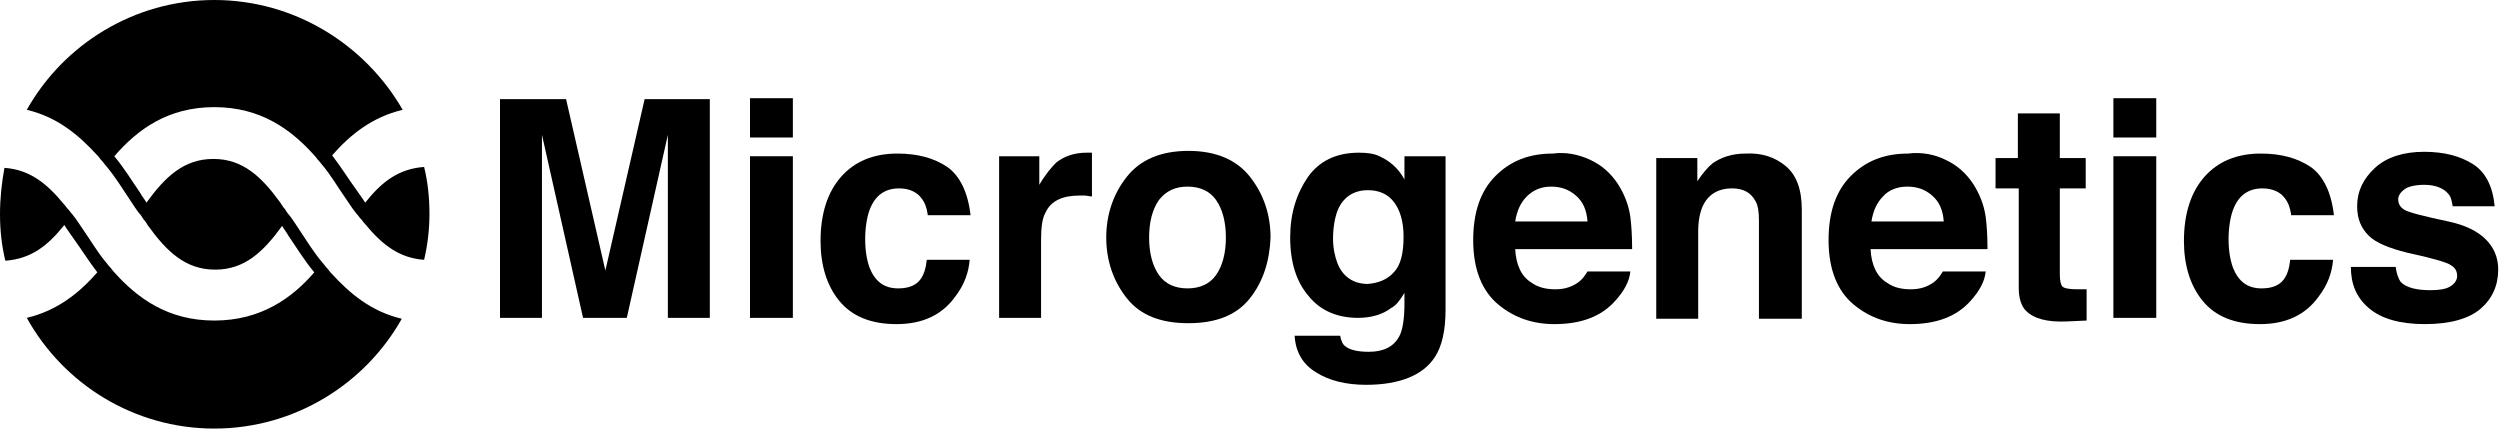
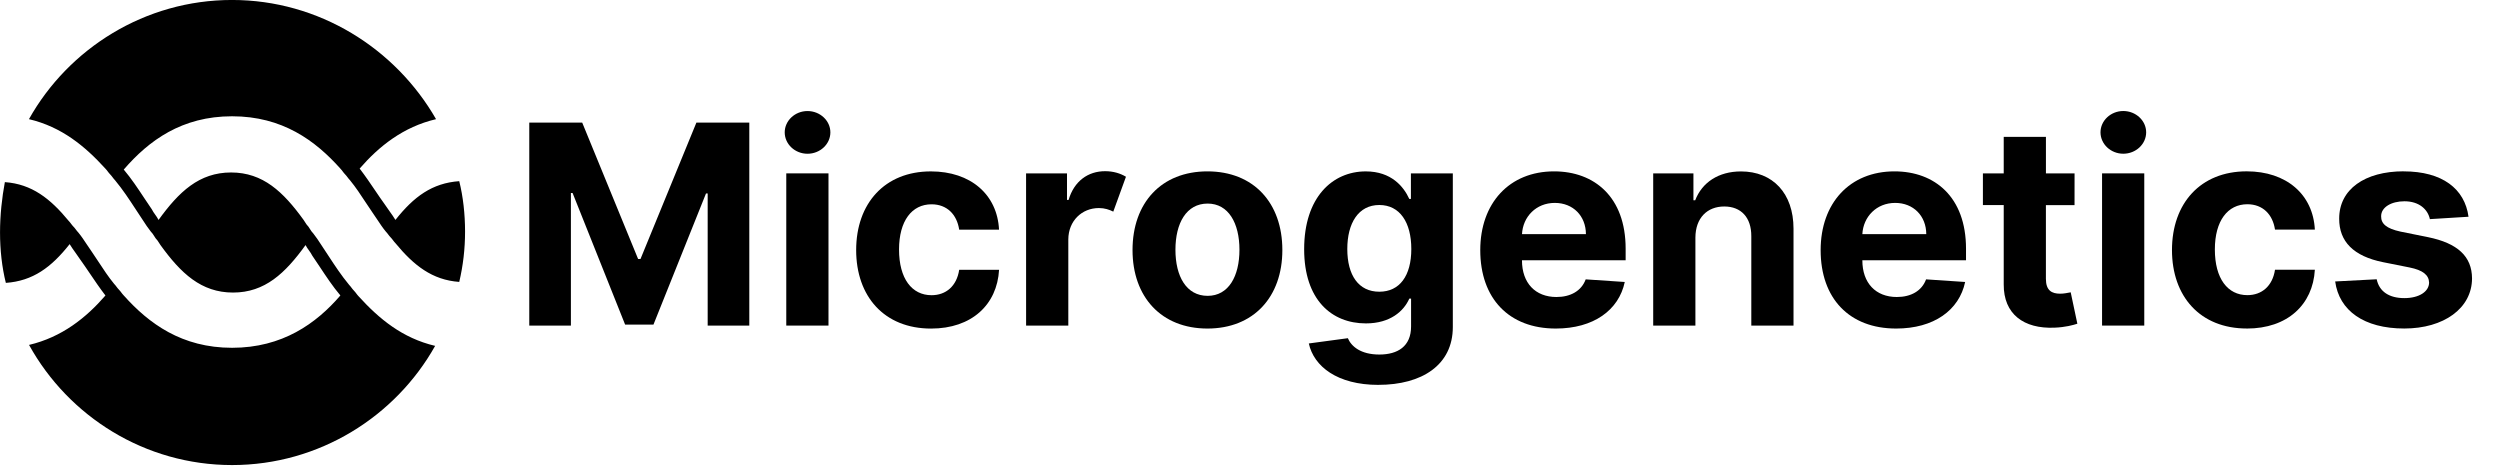
- <svg xmlns="http://www.w3.org/2000/svg" width="96px" height="17px" viewBox="0 0 96 17" version="1.1">
-   <defs />
-   <g id="Brands" stroke="none" stroke-width="1" fill="none" fill-rule="evenodd">
-     <g id="Microgenetics-logo-black" transform="translate(-16, -8)" fill-rule="nonzero" fill="#000000">
-       <g id="microgenetics-logo-black" transform="translate(16, 8)">
-         <path d="M24.754,3.806 L27.257,3.806 L27.257,12.206 L25.646,12.206 L25.646,6.549 L25.646,5.863 L25.646,5.177 L24.069,12.206 L22.389,12.206 L20.811,5.177 L20.811,5.863 L20.811,6.549 L20.811,12.206 L19.2,12.206 L19.2,3.806 L21.737,3.806 L23.246,10.389 L24.754,3.806 Z" id="Shape" />
-         <path d="M30.446,5.28 L28.8,5.28 L28.8,3.771 L30.446,3.771 L30.446,5.28 Z M28.8,6 L30.446,6 L30.446,12.206 L28.8,12.206 L28.8,6 Z" id="Shape" />
-         <path d="M35.623,8.229 C35.589,7.989 35.52,7.783 35.383,7.611 C35.211,7.371 34.903,7.234 34.526,7.234 C33.977,7.234 33.6,7.509 33.394,8.057 C33.291,8.331 33.223,8.743 33.223,9.189 C33.223,9.634 33.291,10.011 33.394,10.286 C33.6,10.8 33.943,11.074 34.491,11.074 C34.869,11.074 35.143,10.971 35.314,10.766 C35.486,10.56 35.554,10.286 35.589,9.977 L37.234,9.977 C37.2,10.457 37.029,10.937 36.686,11.383 C36.171,12.103 35.417,12.446 34.423,12.446 C33.429,12.446 32.709,12.137 32.229,11.554 C31.749,10.971 31.509,10.183 31.509,9.257 C31.509,8.194 31.783,7.371 32.297,6.789 C32.811,6.206 33.531,5.897 34.457,5.897 C35.246,5.897 35.863,6.069 36.377,6.411 C36.857,6.754 37.166,7.371 37.269,8.263 L35.623,8.263 L35.623,8.229 Z" id="Shape" />
-         <path d="M41.794,5.863 L41.931,5.863 L41.931,7.543 C41.829,7.543 41.726,7.509 41.657,7.509 L41.451,7.509 C40.8,7.509 40.354,7.714 40.149,8.16 C40.011,8.4 39.977,8.777 39.977,9.257 L39.977,12.206 L38.366,12.206 L38.366,6 L39.909,6 L39.909,7.097 C40.149,6.686 40.389,6.411 40.56,6.24 C40.869,6 41.246,5.863 41.726,5.863 C41.76,5.863 41.794,5.863 41.794,5.863 Z" id="Shape" />
-         <path d="M48,11.451 C47.486,12.103 46.697,12.411 45.634,12.411 C44.571,12.411 43.783,12.103 43.269,11.451 C42.754,10.8 42.48,10.011 42.48,9.12 C42.48,8.229 42.754,7.44 43.269,6.789 C43.783,6.137 44.571,5.794 45.634,5.794 C46.697,5.794 47.486,6.137 48,6.789 C48.514,7.44 48.789,8.229 48.789,9.12 C48.754,10.011 48.514,10.8 48,11.451 Z M46.697,10.56 C46.937,10.217 47.074,9.737 47.074,9.12 C47.074,8.503 46.937,8.023 46.697,7.68 C46.457,7.337 46.08,7.166 45.6,7.166 C45.12,7.166 44.777,7.337 44.503,7.68 C44.263,8.023 44.126,8.503 44.126,9.12 C44.126,9.737 44.263,10.217 44.503,10.56 C44.743,10.903 45.12,11.074 45.6,11.074 C46.08,11.074 46.457,10.903 46.697,10.56 Z" id="Shape" />
-         <path d="M52.971,6 C53.349,6.171 53.691,6.446 53.931,6.891 L53.931,6 L55.509,6 L55.509,11.897 C55.509,12.686 55.371,13.303 55.097,13.714 C54.651,14.4 53.76,14.777 52.457,14.777 C51.669,14.777 51.017,14.606 50.537,14.297 C50.023,13.989 49.749,13.509 49.714,12.891 L51.463,12.891 C51.497,13.097 51.566,13.234 51.669,13.303 C51.84,13.44 52.149,13.509 52.56,13.509 C53.143,13.509 53.52,13.303 53.726,12.926 C53.863,12.686 53.931,12.24 53.931,11.657 L53.931,11.246 C53.76,11.52 53.623,11.726 53.417,11.829 C53.109,12.069 52.663,12.206 52.149,12.206 C51.36,12.206 50.709,11.931 50.263,11.383 C49.783,10.834 49.543,10.08 49.543,9.12 C49.543,8.194 49.783,7.44 50.229,6.789 C50.674,6.171 51.326,5.863 52.183,5.863 C52.491,5.863 52.766,5.897 52.971,6 Z M53.52,10.457 C53.794,10.183 53.897,9.703 53.897,9.086 C53.897,8.503 53.76,8.057 53.52,7.749 C53.28,7.44 52.937,7.303 52.526,7.303 C51.977,7.303 51.566,7.577 51.36,8.091 C51.257,8.366 51.189,8.743 51.189,9.154 C51.189,9.531 51.257,9.84 51.36,10.114 C51.566,10.629 51.977,10.903 52.526,10.903 C52.937,10.869 53.28,10.731 53.52,10.457 Z" id="Shape" />
-         <path d="M61.063,6.137 C61.509,6.343 61.851,6.651 62.126,7.063 C62.366,7.44 62.537,7.851 62.606,8.331 C62.64,8.606 62.674,9.017 62.674,9.566 L58.183,9.566 C58.217,10.183 58.423,10.629 58.834,10.869 C59.074,11.04 59.383,11.109 59.726,11.109 C60.103,11.109 60.377,11.006 60.617,10.834 C60.754,10.731 60.857,10.594 60.96,10.423 L62.606,10.423 C62.571,10.8 62.366,11.177 62.023,11.554 C61.474,12.171 60.686,12.446 59.691,12.446 C58.869,12.446 58.149,12.206 57.531,11.691 C56.914,11.177 56.571,10.354 56.571,9.223 C56.571,8.16 56.846,7.337 57.429,6.754 C58.011,6.171 58.731,5.897 59.623,5.897 C60.137,5.829 60.617,5.931 61.063,6.137 Z M58.629,7.543 C58.389,7.783 58.251,8.091 58.183,8.503 L60.96,8.503 C60.926,8.057 60.789,7.749 60.514,7.509 C60.24,7.269 59.931,7.166 59.554,7.166 C59.177,7.166 58.869,7.303 58.629,7.543 Z" id="Shape" />
-         <path d="M68.571,6.377 C68.983,6.72 69.189,7.269 69.189,8.057 L69.189,12.24 L67.543,12.24 L67.543,8.469 C67.543,8.126 67.509,7.886 67.406,7.714 C67.234,7.406 66.96,7.234 66.514,7.234 C65.966,7.234 65.589,7.474 65.383,7.92 C65.28,8.16 65.211,8.469 65.211,8.88 L65.211,12.24 L63.6,12.24 L63.6,6.069 L65.177,6.069 L65.177,6.96 C65.383,6.651 65.589,6.411 65.76,6.274 C66.103,6.034 66.514,5.897 67.029,5.897 C67.646,5.863 68.16,6.034 68.571,6.377 Z" id="Shape" />
-         <path d="M74.709,6.137 C75.154,6.343 75.497,6.651 75.771,7.063 C76.011,7.44 76.183,7.851 76.251,8.331 C76.286,8.606 76.32,9.017 76.32,9.566 L71.829,9.566 C71.863,10.183 72.069,10.629 72.48,10.869 C72.72,11.04 73.029,11.109 73.371,11.109 C73.749,11.109 74.023,11.006 74.263,10.834 C74.4,10.731 74.503,10.594 74.606,10.423 L76.251,10.423 C76.217,10.8 76.011,11.177 75.669,11.554 C75.12,12.171 74.331,12.446 73.337,12.446 C72.514,12.446 71.794,12.206 71.177,11.691 C70.56,11.177 70.217,10.354 70.217,9.223 C70.217,8.16 70.491,7.337 71.074,6.754 C71.657,6.171 72.377,5.897 73.269,5.897 C73.783,5.829 74.297,5.931 74.709,6.137 Z M72.309,7.543 C72.069,7.783 71.931,8.091 71.863,8.503 L74.64,8.503 C74.606,8.057 74.469,7.749 74.194,7.509 C73.92,7.269 73.611,7.166 73.234,7.166 C72.857,7.166 72.514,7.303 72.309,7.543 Z" id="Shape" />
-         <path d="M76.629,7.234 L76.629,6.069 L77.486,6.069 L77.486,4.354 L79.097,4.354 L79.097,6.069 L80.091,6.069 L80.091,7.234 L79.097,7.234 L79.097,10.526 C79.097,10.766 79.131,10.937 79.2,11.006 C79.269,11.074 79.474,11.109 79.783,11.109 L79.954,11.109 L80.126,11.109 L80.126,12.309 L79.371,12.343 C78.617,12.377 78.103,12.24 77.794,11.931 C77.623,11.76 77.52,11.451 77.52,11.074 L77.52,7.234 L76.629,7.234 Z" id="Shape" />
-         <path d="M82.8,5.28 L81.154,5.28 L81.154,3.771 L82.8,3.771 L82.8,5.28 Z M81.154,6 L82.8,6 L82.8,12.206 L81.154,12.206 L81.154,6 Z" id="Shape" />
-         <path d="M87.977,8.229 C87.943,7.989 87.874,7.783 87.737,7.611 C87.566,7.371 87.257,7.234 86.88,7.234 C86.331,7.234 85.954,7.509 85.749,8.057 C85.646,8.331 85.577,8.743 85.577,9.189 C85.577,9.634 85.646,10.011 85.749,10.286 C85.954,10.8 86.297,11.074 86.846,11.074 C87.223,11.074 87.497,10.971 87.669,10.766 C87.84,10.56 87.909,10.286 87.943,9.977 L89.589,9.977 C89.554,10.457 89.383,10.937 89.04,11.383 C88.526,12.103 87.771,12.446 86.777,12.446 C85.783,12.446 85.063,12.137 84.583,11.554 C84.103,10.971 83.863,10.183 83.863,9.257 C83.863,8.194 84.137,7.371 84.651,6.789 C85.166,6.206 85.886,5.897 86.811,5.897 C87.6,5.897 88.217,6.069 88.731,6.411 C89.211,6.754 89.52,7.371 89.623,8.263 L87.977,8.263 L87.977,8.229 Z" id="Shape" />
-         <path d="M91.989,10.217 C92.023,10.491 92.091,10.697 92.194,10.834 C92.4,11.04 92.777,11.143 93.326,11.143 C93.634,11.143 93.909,11.109 94.08,11.006 C94.251,10.903 94.354,10.766 94.354,10.594 C94.354,10.423 94.286,10.286 94.114,10.183 C93.977,10.08 93.394,9.909 92.434,9.703 C91.749,9.531 91.234,9.326 90.96,9.051 C90.686,8.777 90.514,8.434 90.514,7.92 C90.514,7.337 90.754,6.857 91.2,6.446 C91.646,6.034 92.297,5.829 93.086,5.829 C93.874,5.829 94.491,6 94.971,6.309 C95.451,6.617 95.726,7.166 95.794,7.92 L94.183,7.92 C94.149,7.714 94.114,7.543 94.011,7.44 C93.84,7.234 93.531,7.097 93.086,7.097 C92.743,7.097 92.469,7.166 92.331,7.269 C92.194,7.371 92.091,7.509 92.091,7.646 C92.091,7.817 92.16,7.954 92.331,8.057 C92.503,8.16 93.051,8.297 94.011,8.503 C94.663,8.64 95.143,8.88 95.451,9.189 C95.76,9.497 95.931,9.874 95.931,10.354 C95.931,10.971 95.691,11.486 95.246,11.863 C94.8,12.24 94.08,12.446 93.12,12.446 C92.16,12.446 91.44,12.24 90.96,11.829 C90.48,11.417 90.274,10.903 90.274,10.251 L91.989,10.251 L91.989,10.217 Z" id="Shape" />
-         <path d="M8.229,4.114 C10.011,4.114 11.177,4.971 12.069,5.966 C12.137,6.034 12.171,6.103 12.24,6.171 C12.309,6.24 12.343,6.309 12.411,6.377 C12.72,6.754 12.96,7.166 13.2,7.509 C13.371,7.749 13.509,7.989 13.68,8.194 C13.749,8.263 13.783,8.331 13.851,8.4 C13.92,8.469 13.954,8.537 14.023,8.606 C14.674,9.394 15.326,9.909 16.286,9.977 C16.423,9.394 16.491,8.811 16.491,8.194 C16.491,7.577 16.423,6.96 16.286,6.411 C15.326,6.48 14.674,6.96 14.023,7.783 C13.92,7.611 13.783,7.44 13.646,7.234 C13.371,6.857 13.097,6.411 12.754,5.966 C13.44,5.177 14.297,4.491 15.463,4.217 C14.023,1.714 11.314,0 8.229,0 C5.143,0 2.434,1.714 1.029,4.217 C2.194,4.491 3.017,5.177 3.737,5.966 C3.806,6.034 3.84,6.103 3.909,6.171 C3.977,6.24 4.011,6.309 4.08,6.377 C4.423,6.789 4.697,7.234 4.971,7.646 C5.109,7.851 5.211,8.023 5.349,8.194 C5.417,8.263 5.451,8.331 5.52,8.434 C5.589,8.503 5.623,8.571 5.691,8.674 C6.411,9.669 7.131,10.354 8.263,10.354 L8.263,10.354 C9.394,10.354 10.114,9.669 10.834,8.674 C10.903,8.811 11.006,8.914 11.074,9.051 C11.383,9.497 11.691,10.011 12.069,10.457 C11.211,11.451 10.011,12.309 8.229,12.309 C6.446,12.309 5.28,11.451 4.389,10.457 C4.32,10.389 4.286,10.32 4.217,10.251 C4.149,10.183 4.114,10.114 4.046,10.046 C3.737,9.669 3.497,9.257 3.257,8.914 C3.086,8.674 2.949,8.434 2.777,8.229 C2.709,8.16 2.674,8.091 2.606,8.023 C2.537,7.954 2.503,7.886 2.434,7.817 C1.783,7.029 1.131,6.514 0.171,6.446 C0.069,6.994 0,7.611 0,8.229 C0,8.846 0.069,9.463 0.206,10.011 C1.166,9.943 1.817,9.463 2.469,8.64 C2.571,8.811 2.709,8.983 2.846,9.189 C3.12,9.566 3.394,10.011 3.737,10.457 C3.051,11.246 2.194,11.931 1.029,12.206 C2.434,14.743 5.143,16.457 8.229,16.457 C11.314,16.457 14.023,14.743 15.429,12.24 C14.263,11.966 13.44,11.28 12.72,10.491 C12.651,10.423 12.617,10.354 12.549,10.286 C12.48,10.217 12.446,10.149 12.377,10.08 C12.034,9.669 11.76,9.223 11.486,8.811 C11.349,8.606 11.246,8.434 11.109,8.263 C11.04,8.194 11.006,8.126 10.937,8.023 C10.869,7.954 10.834,7.886 10.766,7.783 C10.046,6.789 9.326,6.103 8.194,6.103 L8.194,6.103 C7.063,6.103 6.343,6.789 5.623,7.783 C5.554,7.646 5.451,7.543 5.383,7.406 C5.074,6.96 4.766,6.446 4.389,6 C5.28,4.971 6.446,4.114 8.229,4.114 Z" id="Shape" />
-       </g>
+ <svg xmlns="http://www.w3.org/2000/svg" fill="none" height="16" viewBox="0 0 86 16" width="86">
+   <g fill="#000">
+     <path d="m11.709 5.8c-.865-.967-1.996-1.8-3.726-1.8s-2.861.833-3.726 1.833c.262.31.489.654.707.983.087.131.172.26.258.384.033.067.075.125.116.183.042.058.083.117.116.183.699-.967 1.397-1.633 2.495-1.633 1.098 0 1.796.667 2.495 1.633.018.027.033.051.048.074.039.062.07.111.119.159.018.027.033.051.048.074.039.062.07.111.119.159.099.124.179.247.268.384.031.048.063.097.098.149.053.079.105.16.159.241.215.329.44.671.706.992.033.033.058.067.083.1.025.033.05.067.083.1.033.033.058.067.083.1.025.033.05.067.083.1.699.767 1.497 1.433 2.628 1.7-1.364 2.433-3.992 4.1-6.985 4.1-2.994 0-5.622-1.667-6.985-4.133 1.131-.267 1.963-.933 2.628-1.7-.198-.258-.373-.517-.538-.761-.112-.165-.219-.324-.327-.473-.056-.083-.111-.161-.164-.235-.074-.104-.144-.201-.202-.298-.632.8-1.264 1.267-2.195 1.333-.133-.533-.2-1.133-.2-1.733s.067-1.2.166-1.733c.931.067 1.563.567 2.195 1.333.033.033.058.067.083.1.025.033.05.067.083.1.033.033.058.067.083.1.025.033.05.067.083.1.104.125.195.263.289.405.057.086.114.174.177.261.077.11.154.228.233.349.161.245.331.506.532.751.033.033.058.067.083.1.025.033.05.067.083.1.033.033.058.067.083.1.025.033.05.067.083.1.865.967 1.996 1.8 3.726 1.8s2.894-.833 3.726-1.8c-.262-.31-.489-.654-.707-.983-.087-.131-.172-.26-.258-.384-.033-.067-.075-.125-.116-.183-.042-.058-.083-.117-.117-.183-.699.967-1.397 1.633-2.495 1.633-1.098 0-1.796-.667-2.495-1.633-.018-.027-.033-.051-.048-.074-.039-.062-.07-.111-.119-.159-.018-.027-.033-.051-.048-.074-.039-.062-.07-.111-.119-.159-.099-.124-.179-.247-.268-.384-.031-.048-.063-.097-.098-.149-.053-.079-.105-.16-.159-.241-.215-.329-.439-.671-.706-.992-.033-.033-.058-.067-.083-.1s-.05-.067-.083-.1-.058-.067-.083-.1-.05-.067-.083-.1c-.699-.767-1.497-1.433-2.628-1.7 1.364-2.433 3.992-4.1 6.985-4.1 2.994 0 5.622 1.667 7.019 4.1-1.131.267-1.963.933-2.628 1.7.198.258.373.517.538.761.112.165.219.324.327.472.056.083.111.161.164.235.074.104.144.201.202.298.632-.8 1.264-1.267 2.195-1.333.133.533.2 1.133.2 1.733s-.067 1.167-.2 1.733c-.931-.067-1.563-.567-2.195-1.333-.033-.033-.058-.067-.083-.1-.025-.033-.05-.067-.083-.1-.033-.033-.058-.067-.083-.1-.025-.033-.05-.067-.083-.1-.104-.125-.195-.263-.289-.405-.057-.086-.114-.174-.177-.261-.077-.11-.154-.228-.234-.349-.161-.245-.331-.506-.532-.751-.033-.033-.058-.067-.083-.1-.025-.033-.05-.067-.083-.1-.033-.033-.058-.067-.083-.1s-.05-.067-.083-.1z" />
+     <path d="m27.048 11.2h1.452v-5.236h-1.452z" />
+     <path d="m27.778 5.289c.433 0 .787-.331.787-.736 0-.402-.355-.733-.787-.733-.43 0-.784.331-.784.733 0 .406.354.736.784.736z" />
+     <path d="m18.207 4.218v6.982h1.432v-4.561h.058l1.807 4.527h.975l1.807-4.51h.058v4.544h1.432v-6.982h-1.82l-1.923 4.691h-.082l-1.923-4.691z" />
+     <path d="m34.368 9.281c-.068 1.203-.944 2.022-2.339 2.022-1.613 0-2.577-1.108-2.577-2.7 0-1.606.982-2.707 2.57-2.707 1.367 0 2.284.794 2.345 2.005h-1.371c-.078-.522-.419-.873-.951-.873-.675 0-1.118.566-1.118 1.555 0 1.002.44 1.572 1.118 1.572.498 0 .866-.314.951-.873z" />
+     <path d="m35.298 11.2h1.452v-2.962c.003-.641.467-1.081 1.053-1.081.198 0 .358.055.494.123l.436-1.2c-.191-.116-.436-.191-.716-.191-.59 0-1.067.341-1.258.989h-.054v-.914h-1.408z" />
+     <g clip-rule="evenodd" fill-rule="evenodd">
+       <path d="m44.113 8.602c0 1.613-.989 2.7-2.577 2.7s-2.577-1.087-2.577-2.7c0-1.623.989-2.707 2.577-2.707s2.577 1.084 2.577 2.707zm-3.678-.01c0 .914.375 1.585 1.108 1.585.719 0 1.094-.672 1.094-1.585s-.375-1.589-1.094-1.589c-.733 0-1.108.675-1.108 1.589z" />
+       <path d="m47.417 13.239c1.497 0 2.56-.682 2.56-1.988v-5.287h-1.442v.88h-.055c-.194-.426-.62-.948-1.497-.948-1.149 0-2.12.893-2.12 2.676 0 1.742.944 2.553 2.124 2.553.835 0 1.302-.419 1.493-.852h.061v.958c0 .685-.46.965-1.091.965-.641 0-.965-.28-1.084-.562l-1.343.181c.174.791.982 1.425 2.393 1.425zm.031-3.204c-.713 0-1.101-.566-1.101-1.469 0-.89.382-1.514 1.101-1.514.706 0 1.101.597 1.101 1.514 0 .924-.402 1.469-1.101 1.469z" />
+       <path d="m55.892 9.7c-.205.972-1.077 1.602-2.373 1.602-1.613 0-2.598-1.036-2.598-2.697 0-1.616.999-2.71 2.54-2.71 1.384 0 2.461.88 2.461 2.659v.399h-3.566v.003c0 .781.46 1.261 1.186 1.261.484 0 .859-.208 1.006-.607zm-2.407-2.72c-.644 0-1.098.477-1.128 1.074h2.199c-.003-.624-.44-1.074-1.07-1.074z" />
    </g>
+     <path d="m58.322 8.173c.003-.675.406-1.07.992-1.07.583 0 .934.382.931 1.023v3.075h1.452v-3.334c0-1.22-.716-1.97-1.807-1.97-.777 0-1.34.382-1.575.992h-.061v-.924h-1.384v5.236h1.452z" />
+     <path clip-rule="evenodd" d="m67.601 9.7c-.205.972-1.077 1.602-2.373 1.602-1.613 0-2.598-1.036-2.598-2.697 0-1.616.999-2.71 2.54-2.71 1.384 0 2.461.88 2.461 2.659v.399h-3.566v.003c0 .781.46 1.261 1.186 1.261.484 0 .859-.208 1.006-.607zm-2.407-2.72c-.644 0-1.098.477-1.129 1.074h2.199c-.003-.624-.44-1.074-1.07-1.074z" fill-rule="evenodd" />
+     <path d="m71.365 5.964h-.985v-1.255h-1.452v1.255h-.716v1.091h.716v2.727c-.007 1.026.692 1.534 1.746 1.49.375-.014.641-.089.787-.136l-.229-1.081-.03.006c-.079.016-.212.042-.332.042-.29 0-.491-.109-.491-.511v-2.536h.985z" />
+     <path d="m73.763 11.2h-1.452v-5.236h1.452z" />
+     <path d="m73.828 4.552c0 .406-.355.736-.787.736-.43 0-.784-.331-.784-.736 0-.402.354-.733.784-.733.433 0 .787.331.787.733z" />
+     <path d="m77.292 11.302c1.394 0 2.27-.818 2.339-2.022h-1.371c-.085.559-.453.873-.951.873-.678 0-1.118-.569-1.118-1.572 0-.989.443-1.555 1.118-1.555.532 0 .873.351.951.873h1.371c-.061-1.21-.978-2.005-2.345-2.005-1.589 0-2.57 1.101-2.57 2.707 0 1.592.965 2.7 2.577 2.7z" />
+     <path d="m82.688 5.895c1.323 0 2.1.597 2.229 1.561l-1.329.082c-.072-.338-.372-.614-.876-.614-.45 0-.805.205-.801.518-.003.252.177.419.665.525l.948.191c1.016.208 1.51.661 1.514 1.418-.003 1.033-.975 1.725-2.332 1.725-1.387 0-2.24-.617-2.376-1.619l1.428-.075c.089.426.433.648.951.648.508 0 .846-.222.852-.532-.007-.263-.215-.43-.672-.522l-.907-.181c-1.023-.205-1.517-.713-1.514-1.497-.003-1.009.879-1.63 2.219-1.63z" />
  </g>
</svg>
